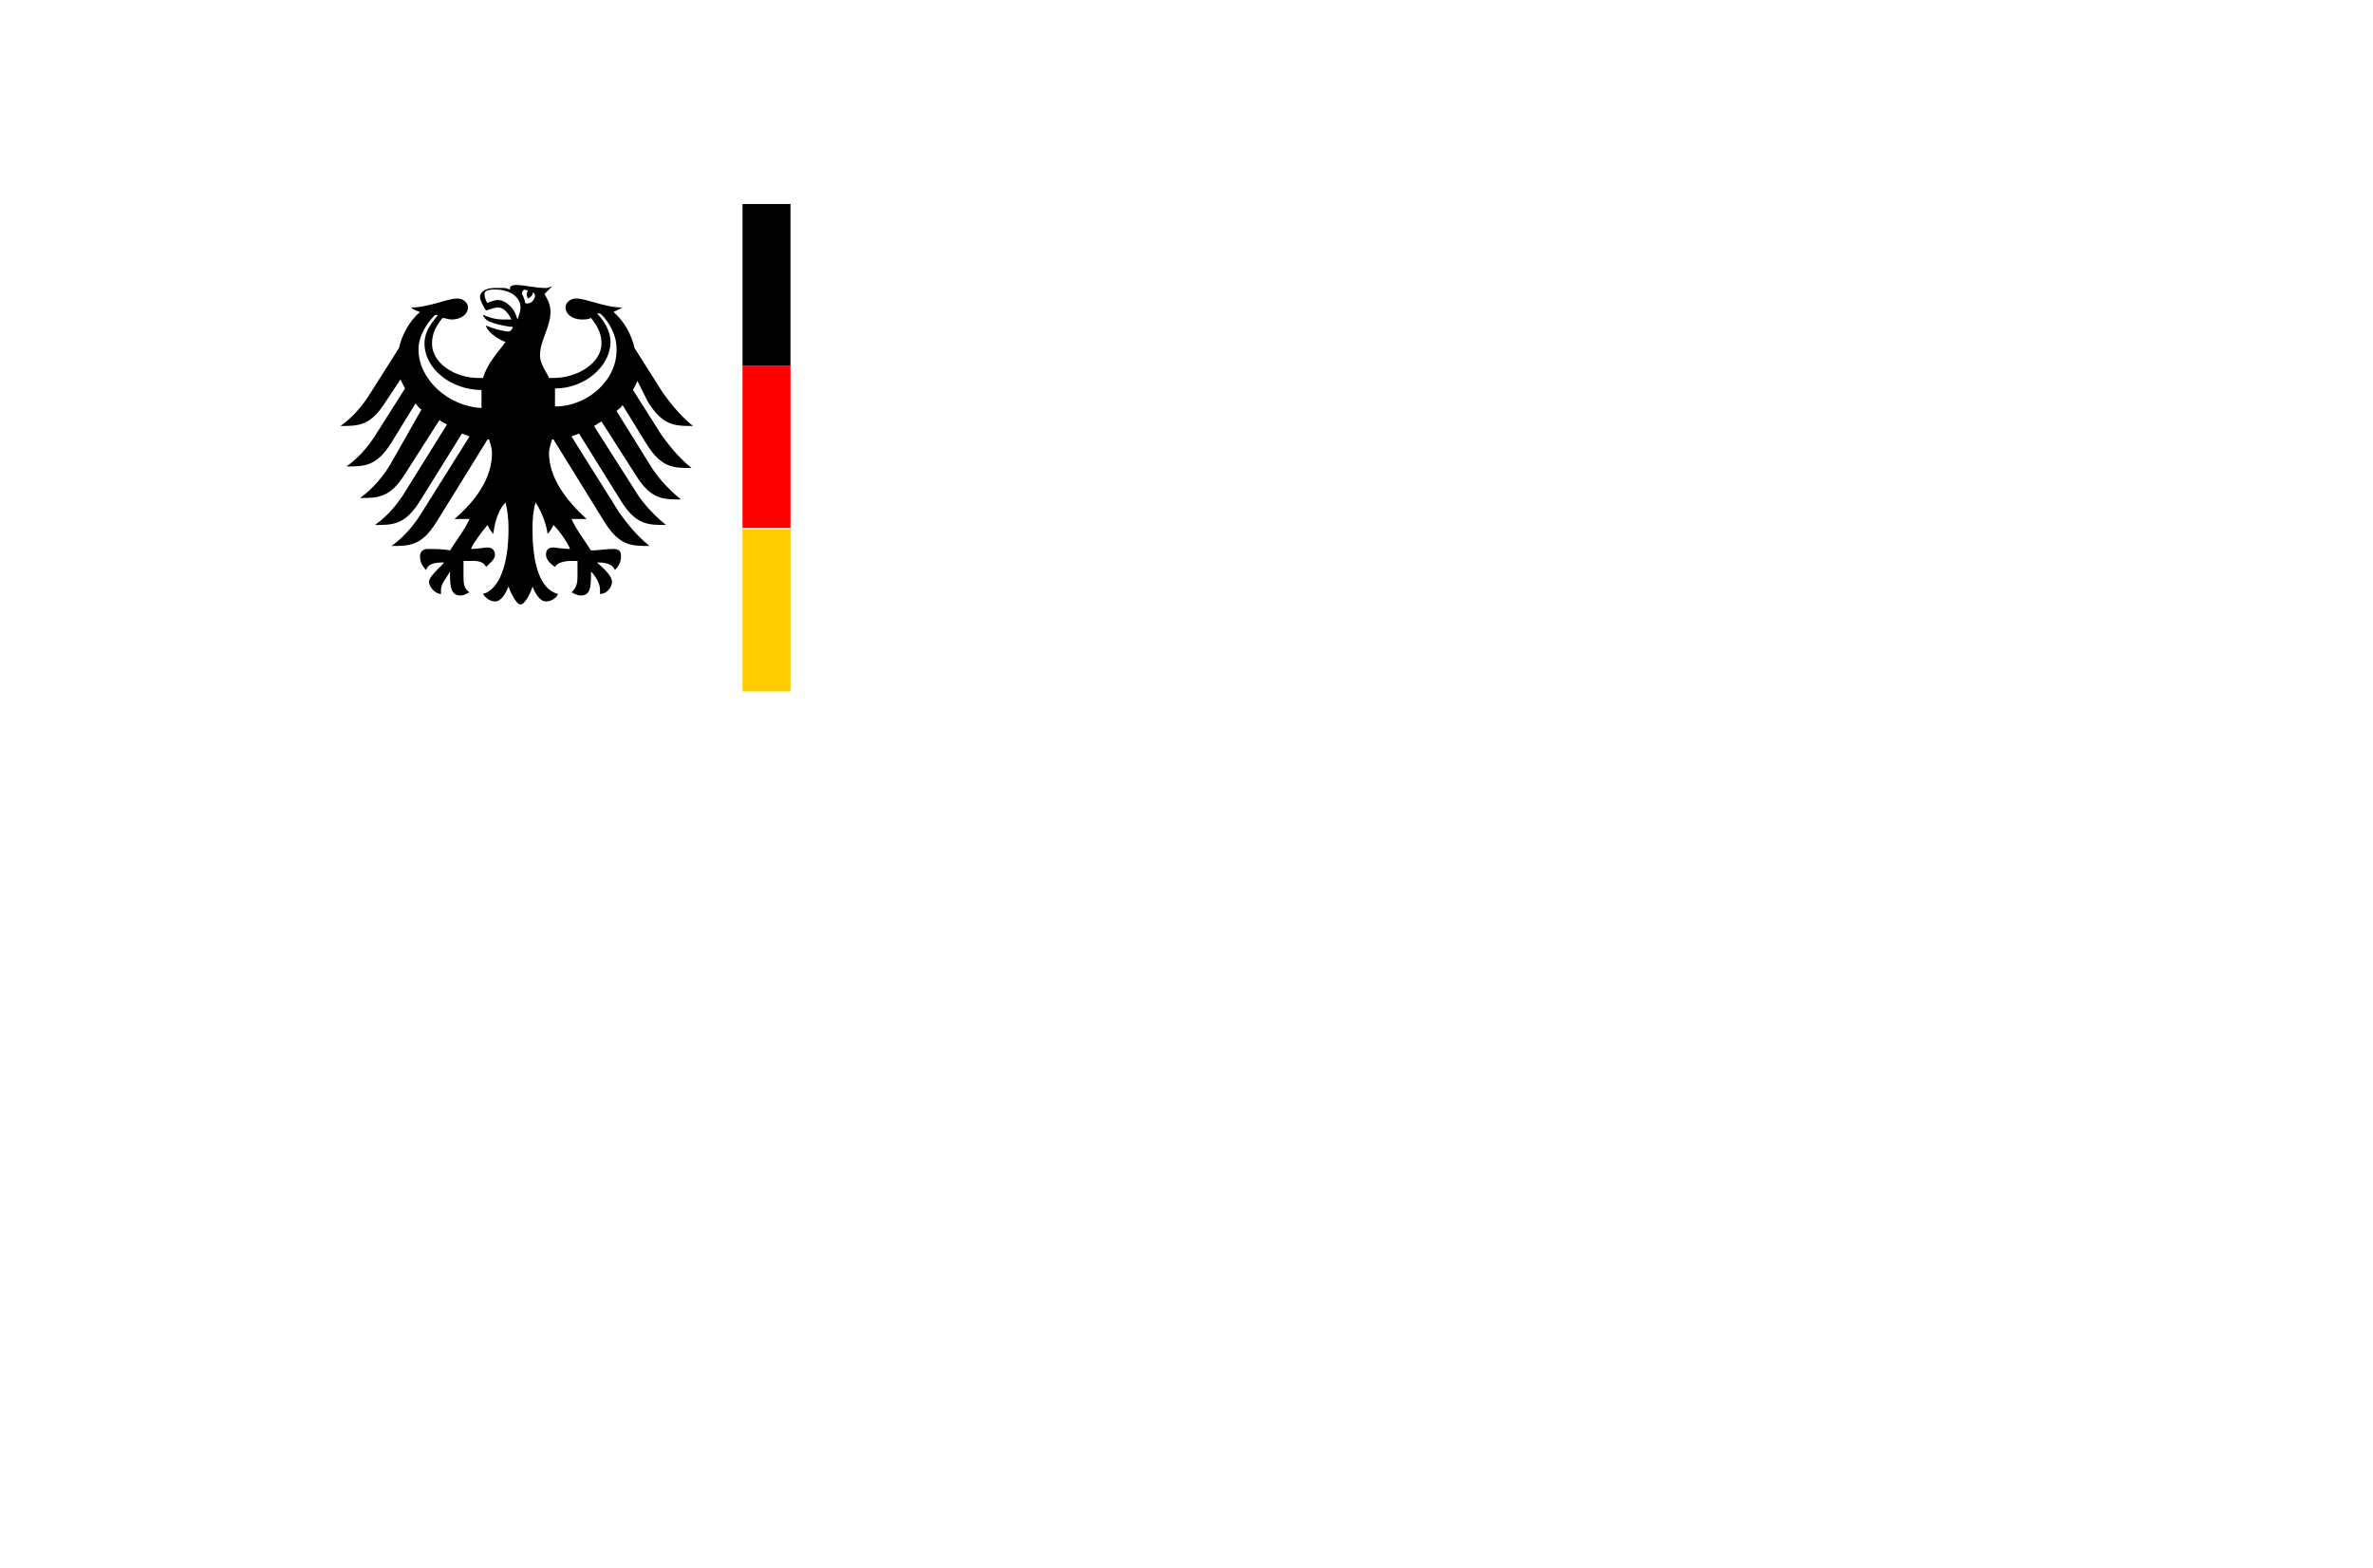
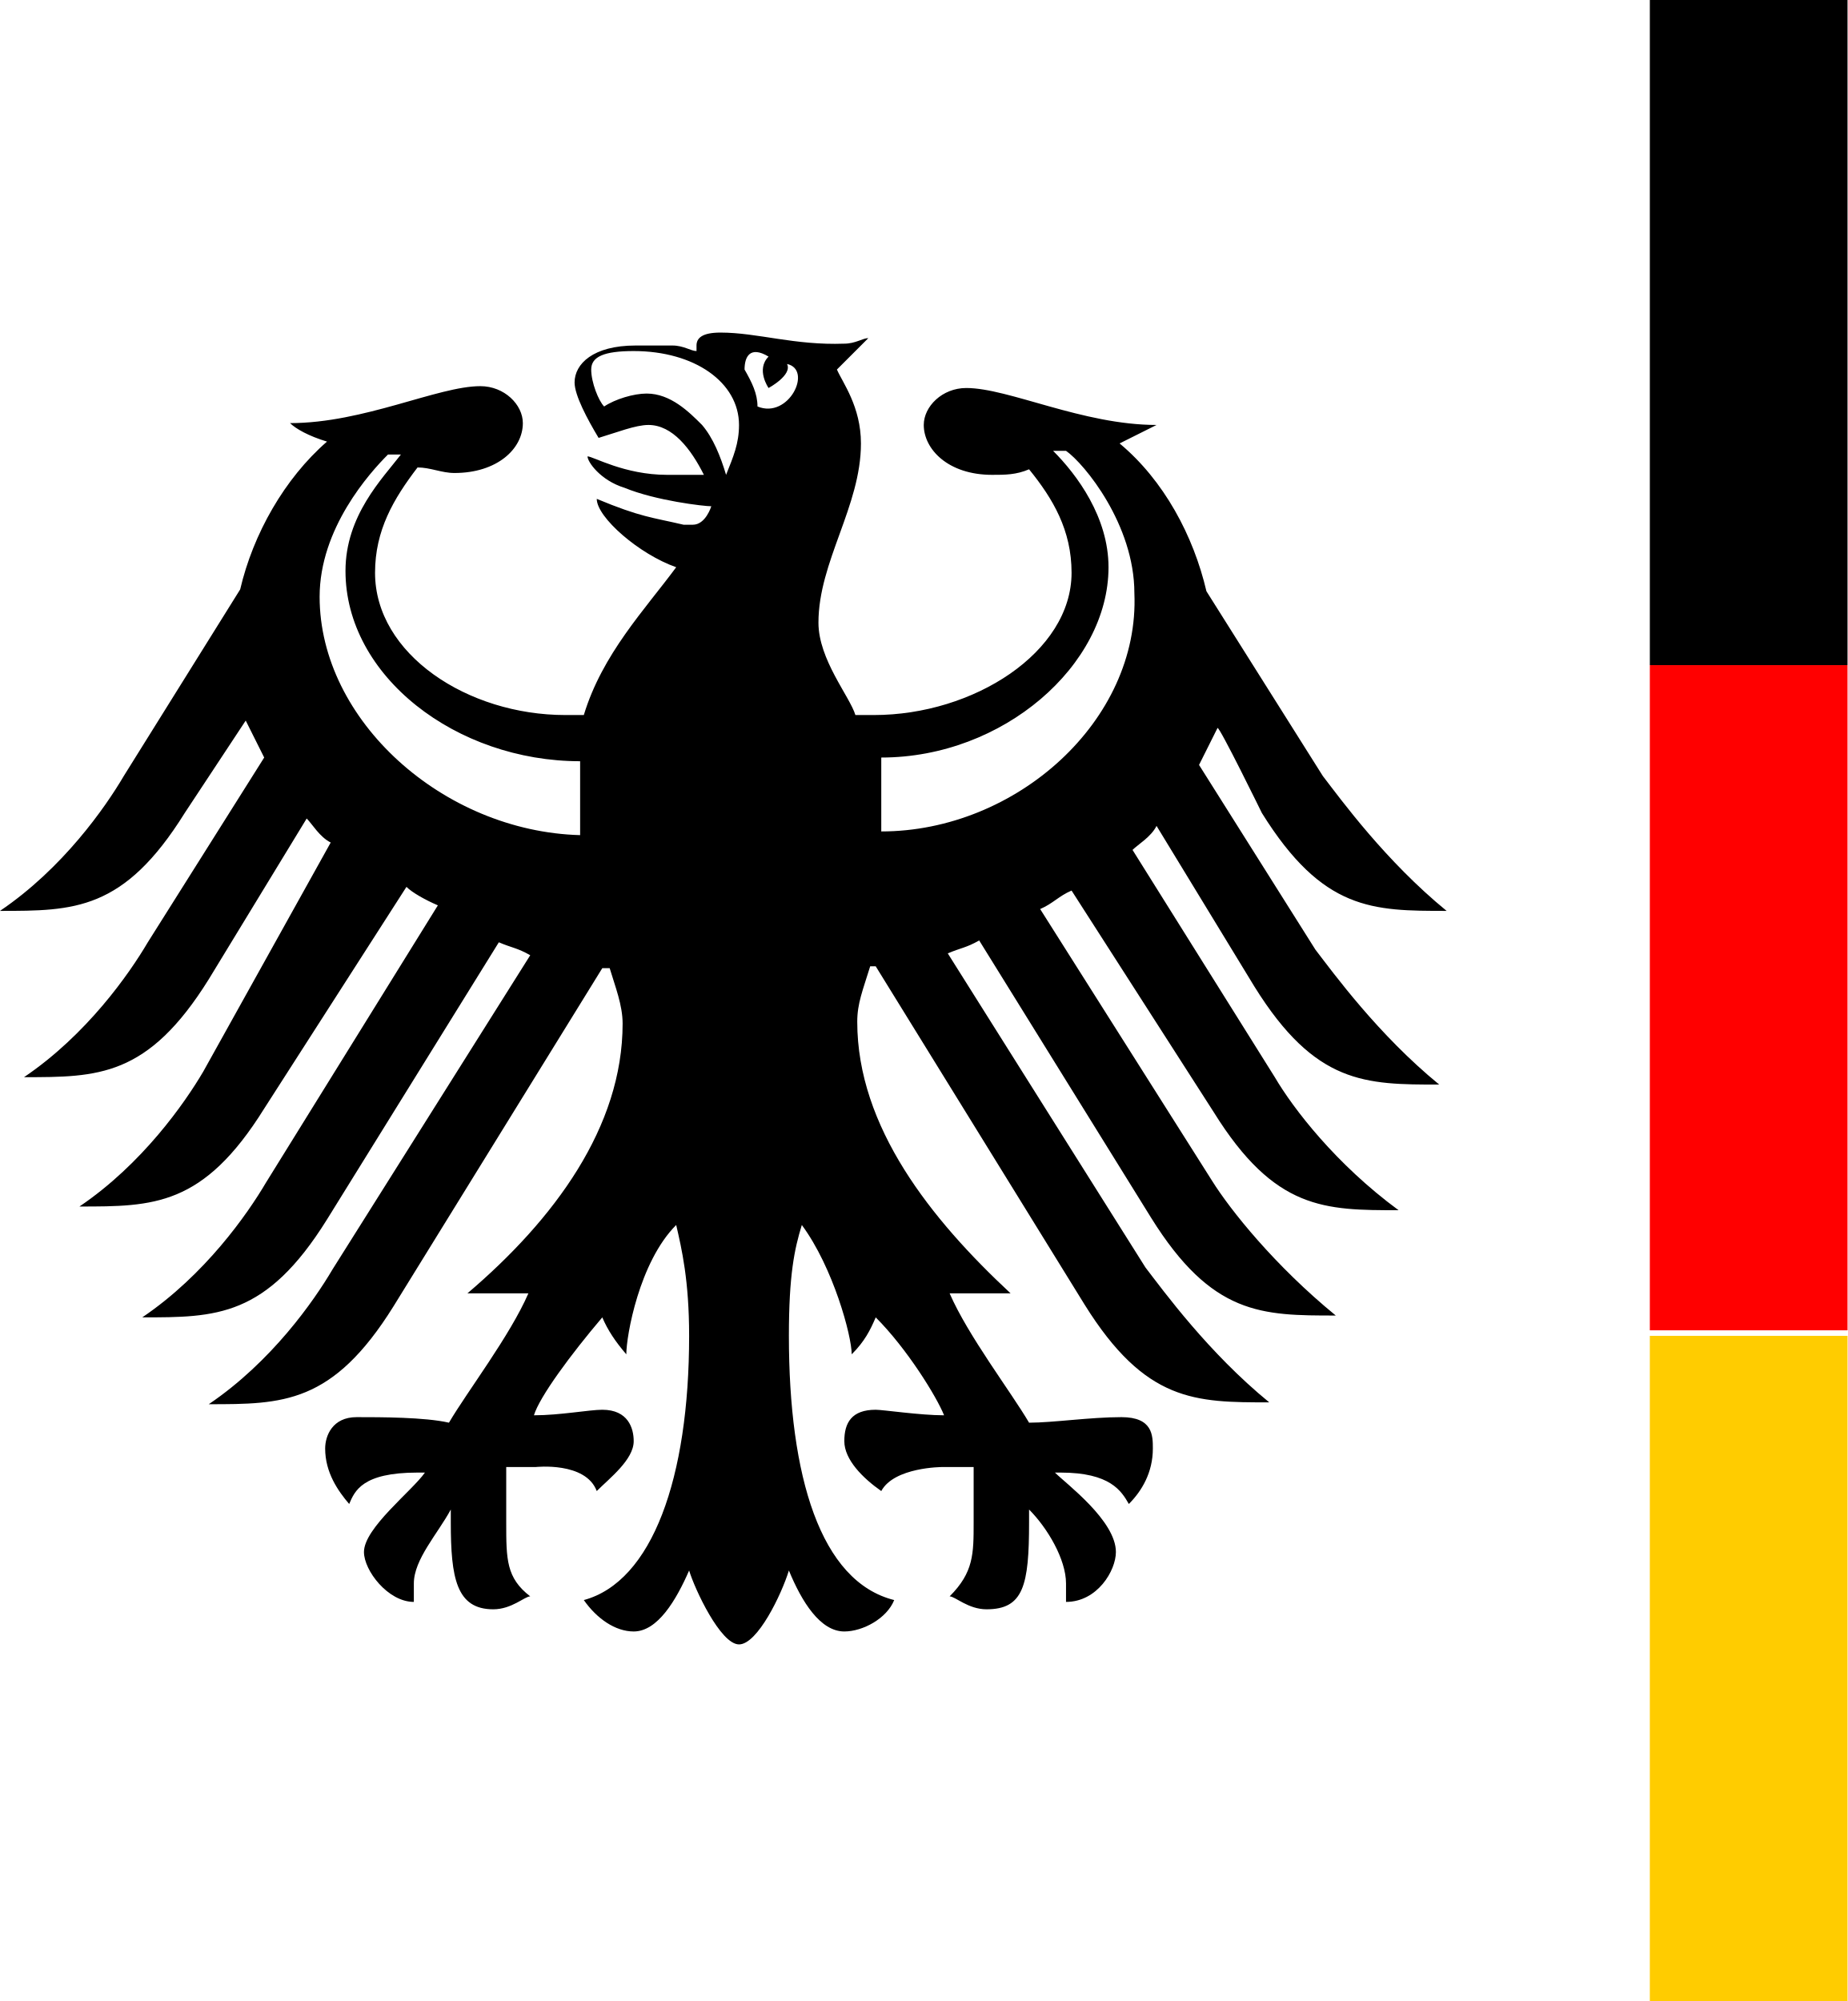
- <svg xmlns="http://www.w3.org/2000/svg" version="1.1" id="Ebene_1" x="0px" y="0px" viewBox="0 0 158.2 104.5" style="enable-background:new 0 0 158.2 104.5;" xml:space="preserve">
-   <style type="text/css">
- 	.st0{fill:#FF0000;}
- 	.st1{fill:#FFCC00;}
- </style>
-   <path d="M37,27.1c0-0.2,0-0.5,0-0.7c0-0.1,0-0.3,0-0.5c2,0,3.7-1.5,3.7-3.1c0-0.8-0.5-1.5-0.9-1.9c0.1,0,0.1,0,0.2,0  c0.3,0.2,1.1,1.2,1.1,2.3C41.2,25.3,39.2,27.1,37,27.1 M35,20.2c0-0.2-0.1-0.4-0.2-0.6c0-0.2,0.1-0.4,0.4-0.2c-0.2,0.2,0,0.5,0,0.5  s0.4-0.2,0.3-0.4C35.9,19.6,35.5,20.4,35,20.2 M34.5,21.3c-0.1-0.3-0.2-0.6-0.4-0.8c-0.2-0.2-0.5-0.5-0.9-0.5  c-0.2,0-0.5,0.1-0.7,0.2c-0.1-0.1-0.2-0.4-0.2-0.6s0.2-0.3,0.7-0.3c1,0,1.7,0.5,1.7,1.2C34.7,20.8,34.6,21,34.5,21.3 M27.9,23.3  c0-1.1,0.8-2,1.1-2.3c0.1,0,0.1,0,0.2,0c-0.3,0.4-0.9,1-0.9,1.9c0,1.7,1.8,3.1,3.8,3.1c0,0.1,0,0.3,0,0.5c0,0.2,0,0.5,0,0.7  C29.9,27.1,27.9,25.3,27.9,23.3 M43.2,26.8c1,1.6,1.8,1.6,3,1.6c-1-0.8-1.7-1.8-2-2.2l-1.9-3c-0.2-0.9-0.7-1.8-1.4-2.4  c0.2-0.1,0.4-0.2,0.6-0.3c-1.2,0-2.4-0.6-3.1-0.6c-0.4,0-0.7,0.3-0.7,0.6c0,0.4,0.4,0.8,1.1,0.8c0.2,0,0.4,0,0.6-0.1  c0.4,0.5,0.7,1,0.7,1.7c0,1.3-1.6,2.3-3.2,2.3c-0.1,0-0.2,0-0.3,0c-0.1-0.3-0.6-0.9-0.6-1.5c0-1,0.7-1.9,0.7-2.9  c0-0.6-0.3-1-0.4-1.2c0.2-0.2,0.4-0.4,0.5-0.5c-0.1,0-0.2,0.1-0.4,0.1c-0.8,0-1.4-0.2-2-0.2c-0.3,0-0.4,0.1-0.4,0.2c0,0,0,0.1,0,0.1  c-0.1,0-0.2-0.1-0.4-0.1c-0.2,0-0.4,0-0.6,0c-0.7,0-1,0.3-1,0.6c0,0.2,0.2,0.6,0.4,0.9c0.3-0.1,0.6-0.2,0.8-0.2  c0.4,0,0.7,0.4,0.9,0.8c-0.3,0-0.3,0-0.6,0c-0.7,0-1.2-0.3-1.3-0.3c0,0,0,0,0,0c0,0.1,0.2,0.4,0.6,0.5c0.5,0.2,1.3,0.3,1.4,0.3  c0,0-0.1,0.3-0.3,0.3c0,0-0.1,0-0.1,0c-0.5-0.1-0.7-0.1-1.4-0.4c0,0,0,0,0,0c0,0.3,0.7,0.9,1.3,1.1c-0.5,0.7-1.2,1.4-1.5,2.4  c-0.1,0-0.2,0-0.3,0c-1.6,0-3.1-1-3.1-2.3c0-0.7,0.3-1.2,0.7-1.7c0.2,0,0.4,0.1,0.6,0.1c0.7,0,1.1-0.4,1.1-0.8  c0-0.3-0.3-0.6-0.7-0.6c-0.7,0-1.9,0.6-3.1,0.6c0.1,0.1,0.3,0.2,0.6,0.3c-0.7,0.6-1.2,1.5-1.4,2.4l-1.9,3c-0.3,0.5-1,1.5-2,2.2  c1.2,0,2,0,3-1.6l1-1.5c0.1,0.2,0.2,0.4,0.3,0.6l-1.9,3c-0.3,0.5-1,1.5-2,2.2c1.2,0,2,0,3-1.6l1.6-2.6c0.1,0.1,0.2,0.3,0.4,0.4  L26,31c-0.3,0.5-1,1.5-2,2.2c1.2,0,2,0,3-1.6l2.3-3.6c0.1,0.1,0.3,0.2,0.5,0.3L27,32.8c-0.3,0.5-1,1.5-2,2.2c1.2,0,2,0,3-1.6  l2.8-4.5c0.2,0.1,0.3,0.1,0.5,0.2l-3.2,5.1c-0.3,0.5-1,1.5-2,2.2c1.2,0,2,0,3-1.6l3.4-5.5c0,0,0.1,0,0.1,0c0.1,0.3,0.2,0.6,0.2,0.9  c0,1.7-1.1,3.2-2.5,4.4c0.1,0,0.2,0,0.4,0c0.3,0,0.5,0,0.6,0c-0.3,0.7-1,1.6-1.3,2.1c-0.4-0.1-1.1-0.1-1.5-0.1s-0.5,0.3-0.5,0.5  c0,0.4,0.2,0.7,0.4,0.9c0.1-0.2,0.2-0.5,1.1-0.5c0,0,0,0,0.1,0c-0.2,0.3-1,0.9-1,1.3c0,0.3,0.4,0.8,0.8,0.8c0-0.1,0-0.2,0-0.3  c0-0.4,0.4-0.8,0.6-1.2c0,0.1,0,0.1,0,0.2c0,0.9,0.1,1.4,0.7,1.4c0.3,0,0.5-0.2,0.6-0.2c-0.4-0.3-0.4-0.6-0.4-1.2c0-0.1,0-0.3,0-0.5  c0-0.1,0-0.3,0-0.4c0.2,0,0.3,0,0.5,0c0,0,0.8-0.1,1,0.4c0.2-0.2,0.6-0.5,0.6-0.8c0-0.2-0.1-0.5-0.5-0.5c-0.2,0-0.7,0.1-1.1,0.1  c0.1-0.3,0.6-1,1.1-1.6c0.1,0.2,0.2,0.4,0.4,0.6c0-0.3,0.2-1.5,0.8-2.1c0.1,0.4,0.2,0.9,0.2,1.8c0,2.3-0.6,4-1.7,4.3  c0.2,0.3,0.5,0.5,0.8,0.5c0.4,0,0.7-0.5,0.9-1c0.1,0.3,0.5,1.2,0.8,1.2s0.7-0.8,0.8-1.2c0.2,0.5,0.5,1,0.9,1c0.3,0,0.7-0.2,0.8-0.5  c-1.2-0.3-1.7-2-1.7-4.3c0-1,0.1-1.4,0.2-1.8c0.5,0.7,0.8,1.8,0.8,2.1c0.2-0.2,0.3-0.4,0.4-0.6c0.5,0.5,1,1.3,1.1,1.6  c-0.4,0-1-0.1-1.1-0.1c-0.4,0-0.5,0.2-0.5,0.5c0,0.3,0.3,0.6,0.6,0.8c0.2-0.4,1-0.4,1-0.4c0.2,0,0.2,0,0.5,0c0,0.1,0,0.3,0,0.4  c0,0.2,0,0.3,0,0.5c0,0.5,0,0.8-0.4,1.2c0.1,0,0.3,0.2,0.6,0.2c0.6,0,0.7-0.4,0.7-1.4c0-0.1,0-0.1,0-0.2c0.3,0.3,0.6,0.8,0.6,1.2  c0,0.1,0,0.2,0,0.3c0.5,0,0.8-0.5,0.8-0.8c0-0.5-0.8-1.1-1-1.3c0,0,0.1,0,0.1,0c0.8,0,1,0.3,1.1,0.5c0.2-0.2,0.4-0.5,0.4-0.9  c0-0.2,0-0.5-0.5-0.5s-1.1,0.1-1.5,0.1c-0.3-0.5-1-1.4-1.3-2.1c0.1,0,0.3,0,0.6,0c0.1,0,0.3,0,0.4,0c-1.3-1.2-2.5-2.7-2.5-4.4  c0-0.3,0.1-0.5,0.2-0.9c0,0,0.1,0,0.1,0l3.4,5.5c1,1.6,1.8,1.6,3,1.6c-1-0.8-1.7-1.8-2-2.2l-3.2-5.1c0.2-0.1,0.3-0.1,0.5-0.2  l2.8,4.5c1,1.6,1.8,1.6,3,1.6c-1-0.8-1.7-1.7-2-2.2l-2.8-4.4c0.2-0.1,0.3-0.2,0.5-0.3l2.3,3.6c1,1.6,1.8,1.6,3,1.6  c-1-0.8-1.7-1.7-2-2.2l-2.3-3.7c0.1-0.1,0.3-0.2,0.4-0.4l1.6,2.6c1,1.6,1.8,1.6,3,1.6c-1-0.8-1.7-1.8-2-2.2l-1.9-3  c0.1-0.2,0.2-0.4,0.3-0.6L43.2,26.8L43.2,26.8z" />
-   <g>
-     <path d="M49.5,13.6h3.2v10.8h-3.2C49.5,24.4,49.5,13.6,49.5,13.6z" />
-     <path class="st0" d="M49.5,24.4h3.2v10.8h-3.2C49.5,35.3,49.5,24.4,49.5,24.4z" />
-     <path class="st1" d="M49.5,35.3h3.2v10.8h-3.2C49.5,46.1,49.5,35.3,49.5,35.3z" />
-   </g>
+ <svg xmlns="http://www.w3.org/2000/svg" xml:space="preserve" viewBox="0 0 100 108.3">
+   <path d="M47.7 45v-4C54.3 41 60 36 60 30.7c0-2.7-1.7-5-3-6.3h.7c1 .7 3.7 4 3.7 7.7C61.7 39 55 45 47.7 45M41 22c0-.7-.3-1.3-.7-2 0-.7.3-1.3 1.3-.7-.7.7 0 1.7 0 1.7s1.3-.7 1-1.3c1.4.3.1 3-1.6 2.3m-1.7 3.7c-.3-1-.7-2-1.3-2.7-.7-.7-1.7-1.7-3-1.7-.7 0-1.7.3-2.3.7-.3-.3-.7-1.3-.7-2s.7-1 2.3-1c3.3 0 5.7 1.7 5.7 4 0 1-.3 1.7-.7 2.7m-22 6.6c0-3.7 2.7-6.7 3.7-7.7h.7c-1 1.3-3 3.3-3 6.3 0 5.7 6 10.3 12.7 10.3v4C24 45 17.3 39 17.3 32.3m51 11.7c3.3 5.3 6 5.3 10 5.3-3.3-2.7-5.7-6-6.7-7.3l-6.3-10c-.7-3-2.3-6-4.7-8l2-1c-4 0-8-2-10.3-2-1.3 0-2.3 1-2.3 2 0 1.3 1.3 2.7 3.7 2.7.7 0 1.3 0 2-.3C57 27 58 28.7 58 31c0 4.3-5.3 7.7-10.7 7.7h-1c-.3-1-2-3-2-5 0-3.3 2.3-6.3 2.3-9.7 0-2-1-3.3-1.3-4l1.7-1.7c-.3 0-.7.3-1.3.3-2.7.1-4.7-.6-6.7-.6-1 0-1.3.3-1.3.7v.3c-.3 0-.7-.3-1.3-.3h-2c-2.3 0-3.3 1-3.3 2 0 .7.7 2 1.3 3 1-.3 2-.7 2.7-.7 1.3 0 2.3 1.3 3 2.7h-2c-2.3 0-4-1-4.3-1 0 .3.7 1.3 2 1.7 1.7.7 4.3 1 4.7 1 0 0-.3 1-1 1H37c-1.7-.4-2.3-.4-4.7-1.4 0 1 2.3 3 4.3 3.7-1.7 2.3-4 4.7-5 8h-1c-5.3 0-10.3-3.3-10.3-7.7 0-2.3 1-4 2.3-5.7.7 0 1.3.3 2 .3 2.3 0 3.7-1.3 3.7-2.7 0-1-1-2-2.3-2-2.3 0-6.3 2-10.3 2 .3.3 1 .7 2 1-2.3 2-4 5-4.7 8L6.7 42c-1 1.7-3.3 5-6.7 7.3 4 0 6.7 0 10-5.3l3.3-5 1 2L8 51c-1 1.7-3.3 5-6.7 7.3 4 0 6.7 0 10-5.3l5.3-8.7c.3.3.7 1 1.3 1.3L11 58c-1 1.7-3.3 5-6.7 7.3 4 0 6.7 0 10-5.3L22 48c.3.3 1 .7 1.7 1l-9.3 15c-1 1.7-3.3 5-6.7 7.3 4 0 6.7 0 10-5.3L27 51c.7.3 1 .3 1.7.7L18 68.7c-1 1.7-3.3 5-6.7 7.3 4 0 6.7 0 10-5.3l11.3-18.3h.4c.3 1 .7 2 .7 3C33.7 61 30 66 25.3 70h3.3c-1 2.3-3.3 5.3-4.3 7-1.3-.3-3.7-.3-5-.3s-1.7 1-1.7 1.7c0 1.3.7 2.3 1.3 3 .3-.7.7-1.7 3.7-1.7h.4c-.7 1-3.3 3-3.3 4.3 0 1 1.3 2.7 2.7 2.7v-1c0-1.3 1.3-2.7 2-4v.7c0 3 .3 4.7 2.3 4.7 1 0 1.7-.7 2-.7-1.3-1-1.3-2-1.3-4v-3H29s2.7-.3 3.3 1.3c.7-.7 2-1.7 2-2.7 0-.7-.3-1.7-1.7-1.7-.7 0-2.3.3-3.7.3.3-1 2-3.3 3.7-5.3.3.7.7 1.3 1.3 2 0-1 .7-5 2.7-7 .3 1.3.7 3 .7 6 0 7.7-2 13.3-5.7 14.3.7 1 1.7 1.7 2.7 1.7 1.3 0 2.3-1.7 3-3.3.3 1 1.7 4 2.7 4s2.3-2.7 2.7-4c.7 1.7 1.7 3.3 3 3.3 1 0 2.3-.7 2.7-1.7-4-1-5.7-6.7-5.7-14.3 0-3.3.3-4.7.7-6 1.7 2.3 2.7 6 2.7 7 .7-.7 1-1.3 1.3-2 1.7 1.7 3.3 4.3 3.7 5.3-1.3 0-3.3-.3-3.7-.3-1.3 0-1.7.7-1.7 1.7s1 2 2 2.7c.7-1.3 3.3-1.3 3.3-1.3h1.7v3c0 1.7 0 2.7-1.3 4 .3 0 1 .7 2 .7 2 0 2.3-1.3 2.3-4.7v-.7c1 1 2 2.7 2 4v1c1.7 0 2.7-1.7 2.7-2.7 0-1.7-2.7-3.7-3.3-4.3h.3c2.7 0 3.3 1 3.7 1.7.7-.7 1.3-1.7 1.3-3 0-.7 0-1.7-1.7-1.7s-3.7.3-5 .3c-1-1.7-3.3-4.7-4.3-7h3.3c-4.3-4-8.3-9-8.3-14.7 0-1 .3-1.7.7-3h.3l11.3 18.3c3.3 5.3 6 5.3 10 5.3-3.3-2.7-5.7-6-6.7-7.3l-10.7-17c.7-.3 1-.3 1.7-.7l9.3 15c3.3 5.3 6 5.3 10 5.3-3.3-2.7-5.7-5.7-6.7-7.3l-9.3-14.7c.7-.3 1-.7 1.7-1l7.7 12c3.3 5.3 6 5.3 10 5.3C72.3 63 70 60 69 58.3L61.3 46c.3-.3 1-.7 1.3-1.3l5.3 8.7c3.3 5.3 6 5.3 10 5.3-3.3-2.7-5.7-6-6.7-7.3l-6.3-10 1-2c.1-.1 2.4 4.6 2.4 4.6zm21-44H100v36H89.3V0z" />
+   <path fill="red" d="M89.3 36H100v36H89.3V36z" />
+   <path fill="#fc0" d="M89.3 72.3H100v36H89.3v-36z" />
</svg>
